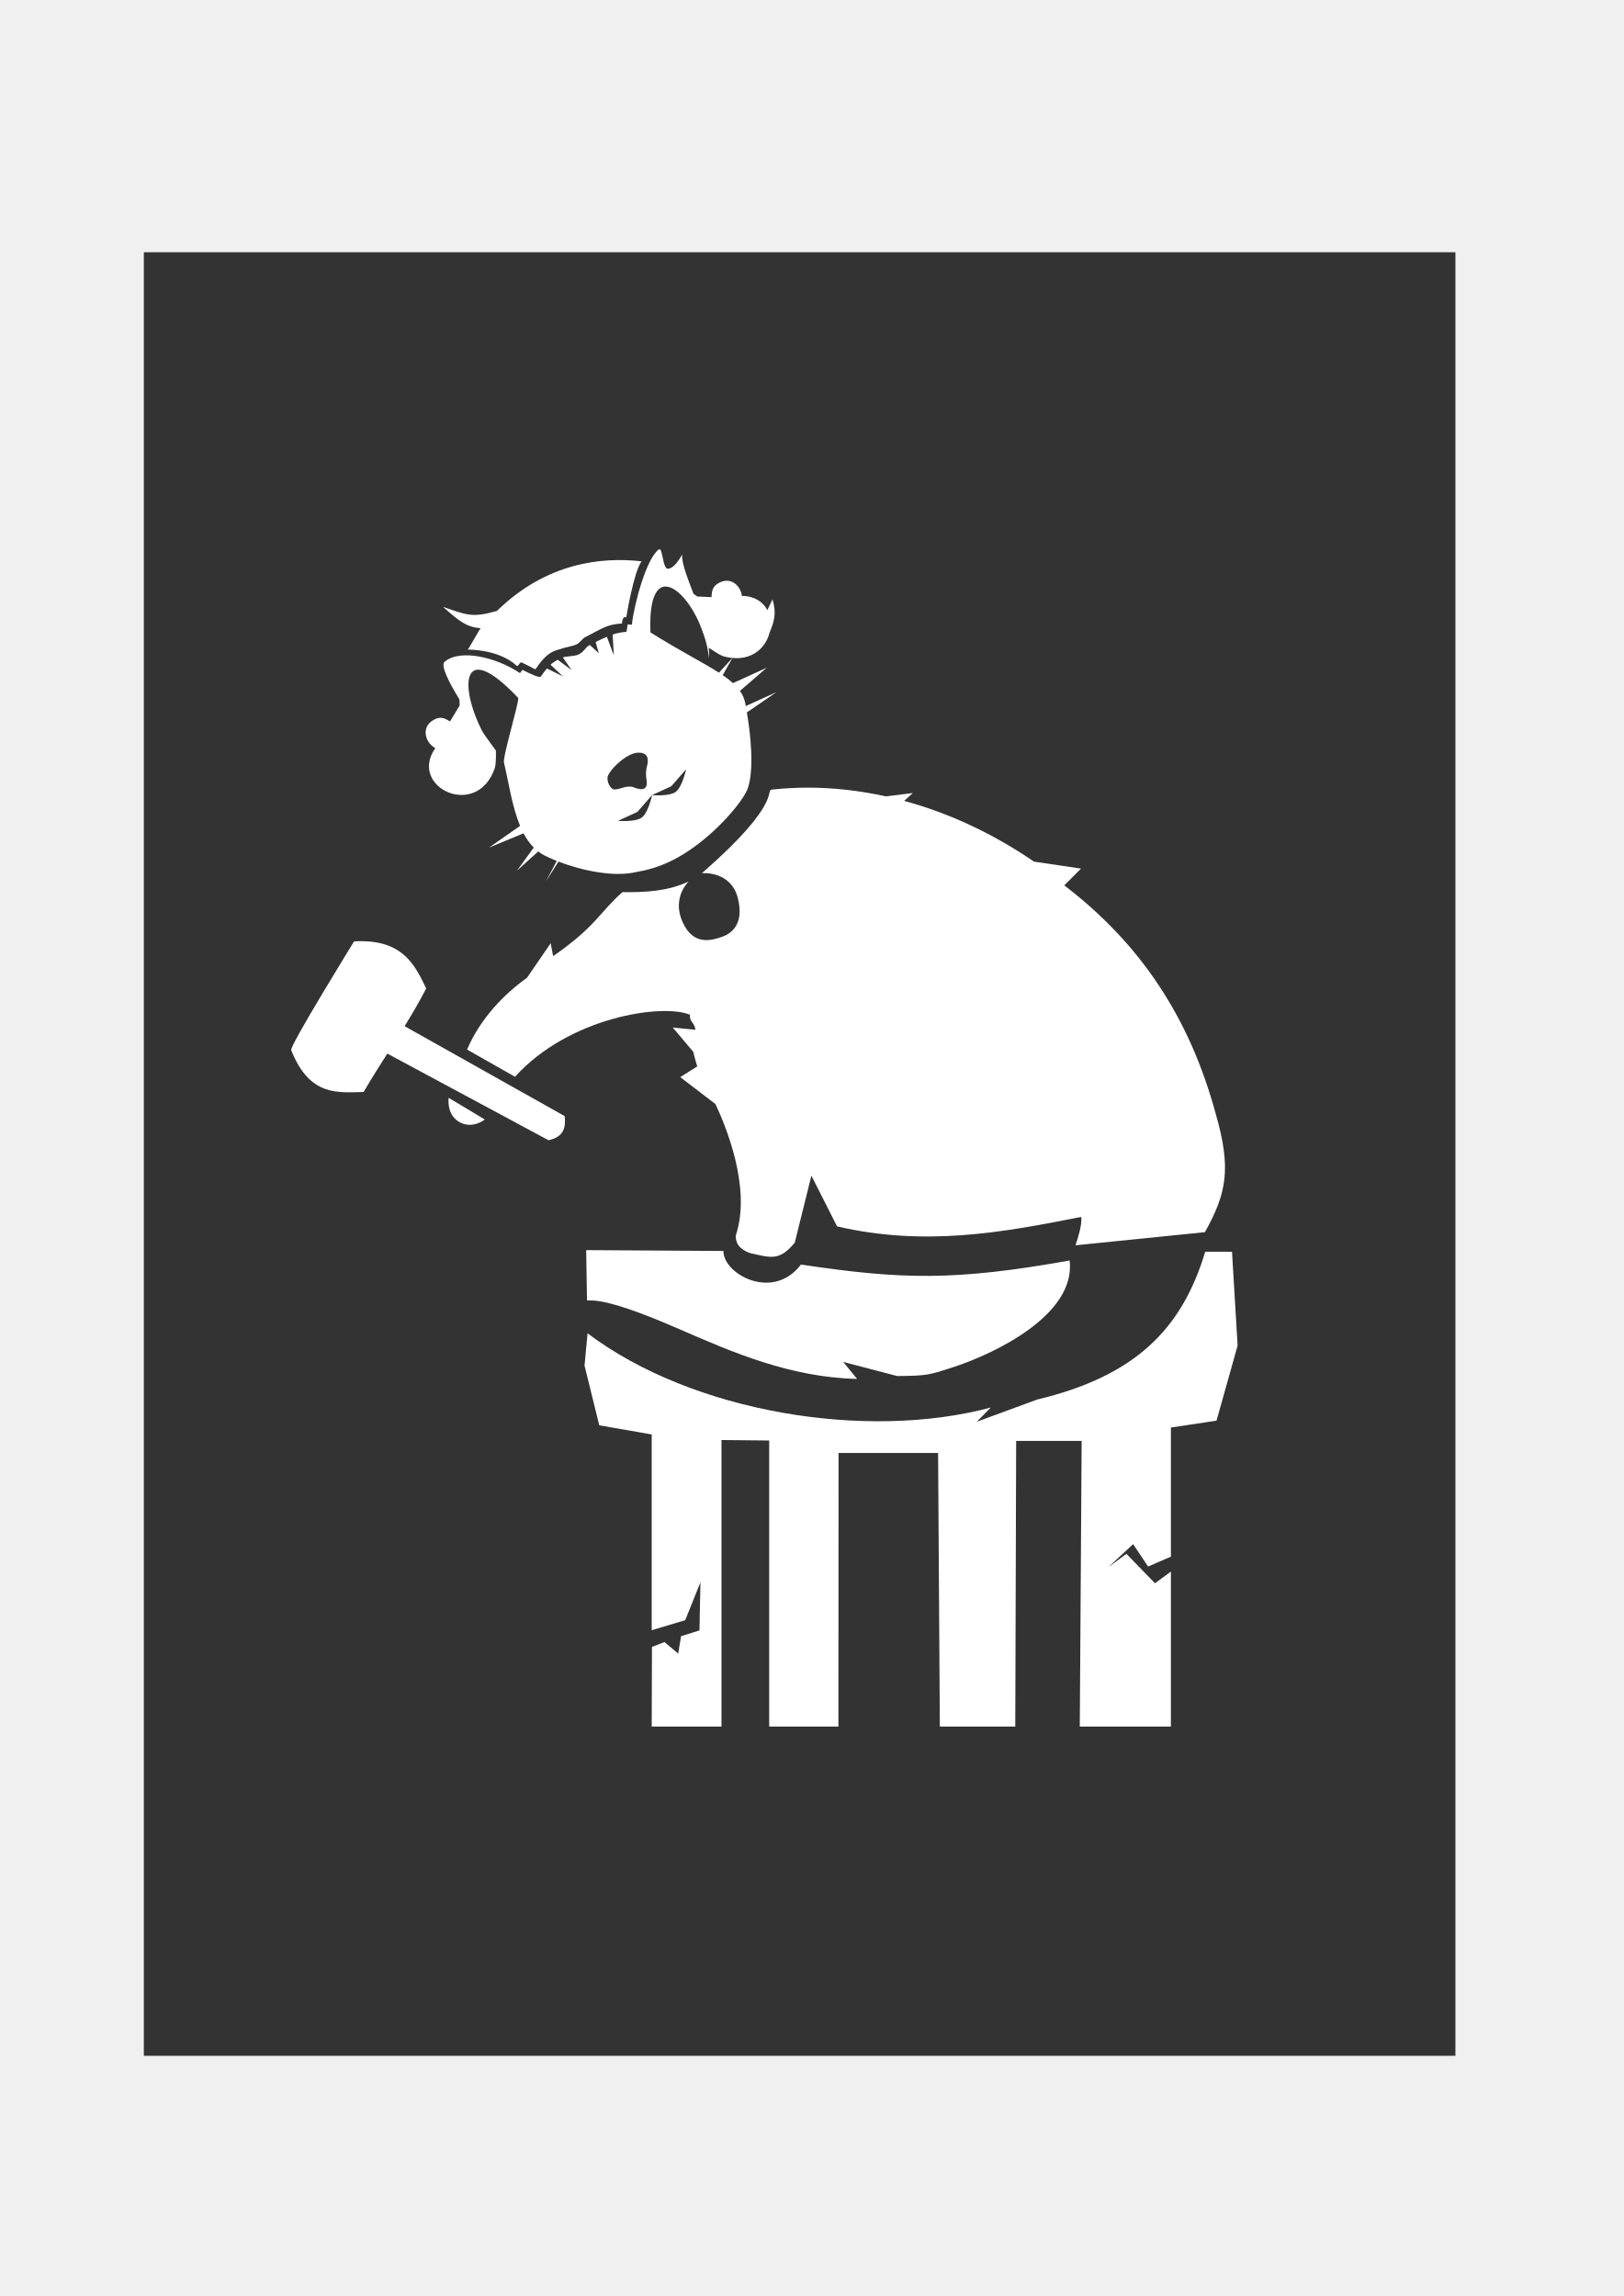
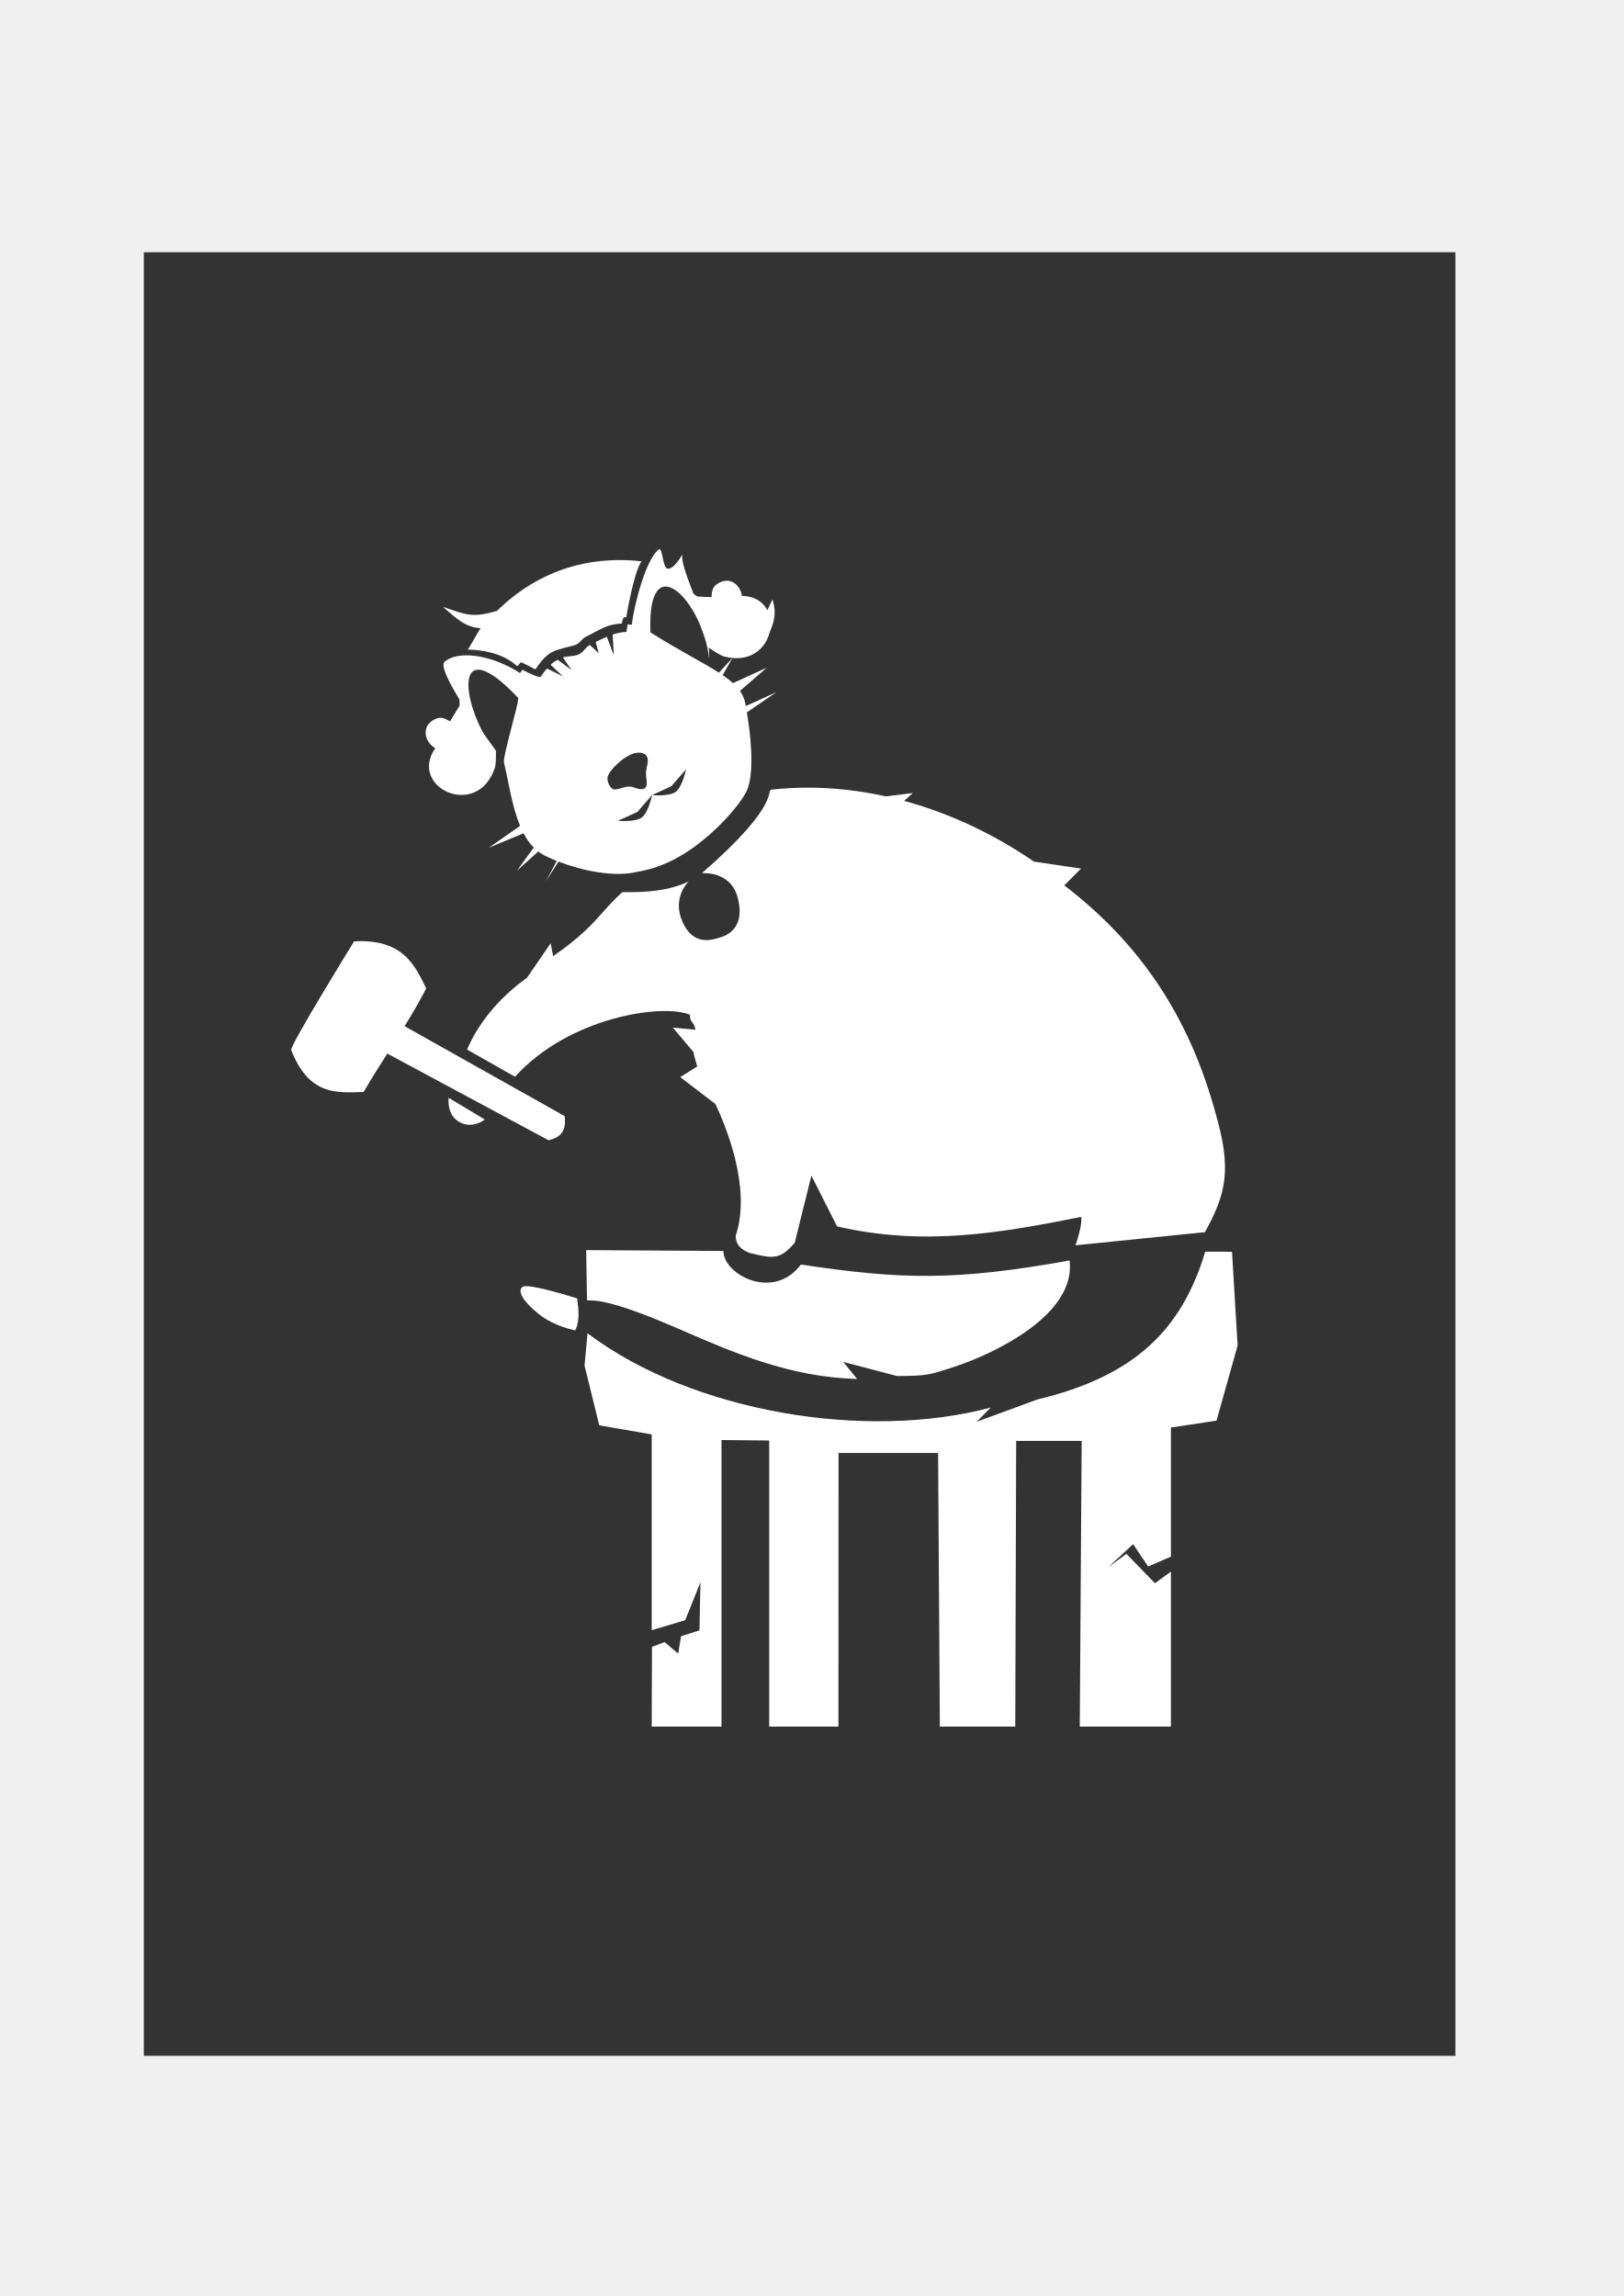
<svg xmlns="http://www.w3.org/2000/svg" width="210mm" height="297mm" viewBox="0 0 210 297" version="1.1" id="svg1">
  <defs id="defs1" />
  <g id="layer1">
    <path id="rect12" style="fill:#333333;stroke:none;stroke-width:5.339;stroke-linecap:round;stroke-linejoin:round;stroke-dasharray:none" d="M 18.604,32.629 H 188.235 V 265.93 H 18.604 Z" />
    <path id="path1" style="fill:#ffffff;stroke:none;stroke-width:0.169;stroke-linecap:round;stroke-linejoin:round" d="M 85.287 71.044 C 85.258 71.045 85.226 71.057 85.193 71.082 C 83.616 72.235 82.027 78.052 81.721 80.814 C 81.54 80.791 81.36 80.784 81.179 80.766 C 81.131 81.113 81.08 81.439 81.025 81.733 C 80.399 81.767 79.813 81.896 79.235 82.085 L 79.388 84.756 L 78.487 82.374 C 78.013 82.571 77.536 82.791 77.038 83.045 L 77.437 84.497 L 76.28 83.428 C 75.653 83.755 75.58 84.311 74.826 84.664 C 74.272 84.923 73.222 84.872 72.799 85.041 L 73.929 86.68 L 72.128 85.344 C 71.82 85.505 71.52 85.701 71.205 85.989 L 72.814 87.493 L 70.739 86.474 C 70.49 86.76 70.233 87.086 69.945 87.517 C 69.814 87.714 68.813 87.285 67.563 86.645 C 67.461 86.788 67.35 86.923 67.253 87.069 C 64.205 85.033 59.539 83.886 57.502 85.607 C 56.417 86.525 61.697 94.025 63.513 96.54 C 59.43 90.402 58.778 81.552 67.03 90.289 C 67.084 91.102 64.994 97.845 65.187 98.666 C 65.802 101.274 66.236 104.361 67.264 106.832 L 63.237 109.647 L 67.711 107.795 C 68.078 108.492 68.513 109.114 69.034 109.636 L 66.847 112.645 L 69.61 110.14 C 69.843 110.317 70.087 110.483 70.352 110.622 C 70.838 110.878 71.408 111.127 72.009 111.367 L 70.606 114.005 L 72.23 111.452 C 75.274 112.633 79.41 113.48 82.263 112.807 C 82.945 112.646 85.568 112.4 89.081 110.045 C 92.913 107.477 96.059 103.651 96.672 102.082 C 97.241 100.622 97.476 97.373 96.593 92.153 L 100.431 89.528 L 96.453 91.331 C 96.43 91.207 96.415 91.097 96.39 90.971 C 96.278 90.382 96.043 89.86 95.702 89.371 L 99.168 86.371 L 94.819 88.356 L 94.821 88.382 C 94.435 88.028 93.987 87.68 93.471 87.329 L 94.746 85.089 L 92.984 87.012 C 90.899 85.673 87.92 84.19 84.126 81.807 C 83.65 70.384 90.862 77.67 91.71 85.145 C 91.949 80.427 88.01 74.083 88.227 71.728 C 87.813 72.49 87.032 73.616 86.357 73.562 C 85.704 73.511 85.724 71.03 85.287 71.044 z M 82.519 97.363 C 82.803 97.359 83.699 97.32 83.781 98.29 C 83.846 99.061 83.375 99.381 83.619 100.879 C 83.9 102.607 82.419 102.019 81.982 101.855 C 81.023 101.494 80.258 102.144 79.427 102.122 C 79.118 102.114 78.565 101.482 78.564 100.643 C 78.562 99.805 80.985 97.385 82.519 97.363 z M 88.736 99.512 C 88.736 99.512 88.247 101.797 87.402 102.426 C 86.583 103.036 84.469 102.868 84.34 102.857 C 84.312 102.987 83.831 105.137 83.011 105.747 C 82.167 106.376 79.926 106.177 79.926 106.177 L 82.433 105.027 L 84.326 102.856 C 84.325 102.856 84.316 102.856 84.316 102.856 L 84.333 102.848 L 84.346 102.834 C 84.346 102.834 84.344 102.843 84.344 102.843 L 86.823 101.705 L 88.736 99.512 z " />
    <path id="path7" style="fill:#ffffff;stroke:none;stroke-width:0.297;stroke-linecap:round;stroke-linejoin:round" d="m 104.486,101.887 c -1.532,6.8e-4 -3.063,0.08 -4.588,0.243 -1.083,0.03 1.645,1.434 -9.119,10.824 0,0 3.719,-0.37 4.64,3.189 0.941,3.635 -1.103,4.725 -2.049,5.047 -1.304,0.443 -3.697,1.222 -5.102,-1.943 -1.406,-3.166 0.796,-5.223 0.796,-5.223 -2.667,1.271 -5.633,1.417 -8.557,1.379 -2.935,2.571 -3.438,4.458 -8.966,8.275 l -0.322,-1.662 -3.061,4.463 c -2.83,2.026 -5.969,5.129 -7.753,9.286 l 6.205,3.52 c 6.95,-7.706 19.036,-9.519 22.626,-8.021 -0.093,0.946 0.583,0.956 0.711,1.944 l -2.935,-0.292 2.65,3.138 c 0.147,0.627 0.317,1.259 0.515,1.897 l -2.199,1.379 4.557,3.488 c 1.16,2.481 4.736,10.728 2.62,17.012 -0.014,1.085 0.526,1.732 1.767,2.239 2.854,0.661 3.871,1.052 5.868,-1.319 l 2.151,-8.674 3.321,6.564 c 11.288,2.615 21.229,0.834 31.584,-1.229 0.118,1.003 -0.436,2.766 -0.748,3.675 l 16.74,-1.699 c 2.803,-5.043 3.445,-8.198 1.391,-15.331 -3.387,-12.468 -9.739,-21.993 -19.58,-29.53 l 2.162,-2.167 -6.081,-0.903 c -5.2,-3.568 -10.895,-6.254 -16.79,-7.858 l 1.12,-1.016 -3.492,0.433 c -3.33,-0.734 -6.707,-1.131 -10.082,-1.129 z" />
    <path id="path9" style="fill:#ffffff;stroke:none;stroke-width:0.412;stroke-linecap:round;stroke-linejoin:round" d="m 75.813,161.71 0.108,6.503 c 0.544,-0.007 1.116,0.02 1.726,0.123 2.903,0.493 7.418,2.375 10.375,3.664 6.705,2.923 14.198,6.172 22.833,6.371 l -1.799,-2.201 6.963,1.825 c 3.946,-0.027 4.133,-0.117 7.489,-1.223 5.065,-1.669 15.663,-6.673 14.833,-13.721 -14.926,2.666 -21.718,2.469 -34.756,0.528 -3.6,4.775 -10.059,1.244 -10.019,-1.759 z m 80.066,0.203 c -3.026,10.064 -9.087,16.098 -21.732,19.124 l -7.821,2.876 1.811,-1.84 c -16.101,4.31 -38.551,0.645 -52.146,-9.601 l -0.392,4.169 1.908,7.732 6.781,1.178 v 25.324 l 4.334,-1.295 1.971,-4.91 -0.13,6.232 -2.38,0.75 -0.369,2.249 -1.773,-1.493 -1.619,0.629 -0.034,10.309 h 9.024 v -37.071 l 6.171,0.062 v 37.009 h 8.953 l 0.017,-35.394 h 12.874 l 0.227,35.394 h 9.755 l 0.114,-36.955 h 8.473 l -0.243,36.955 h 11.783 v -20.05 l -2.061,1.506 -3.689,-3.802 -2.333,1.709 3.2,-2.965 1.937,2.895 2.947,-1.282 v -16.697 l 5.901,-0.891 2.727,-9.714 -0.724,-12.133 z" />
    <path id="path10" style="fill:#ffffff;stroke:none;stroke-width:1.054;stroke-linecap:round;stroke-linejoin:round;stroke-dasharray:none" d="m 46.902,121.749 c -0.351,-0.006 -0.719,0.002 -1.105,0.023 0,0 -8.542,13.838 -8.128,14.077 2.375,6.043 6.106,5.471 9.362,5.405 0.984,-1.703 2.022,-3.334 3.065,-4.966 l 20.846,11.207 c 2.055,-0.45 2.23,-1.716 2.095,-3.116 L 52.329,132.743 c 0.963,-1.561 1.906,-3.168 2.794,-4.885 -1.459,-3.025 -2.952,-6.023 -8.221,-6.11 z" />
    <path style="fill:#ffffff;stroke:none;stroke-width:1.054;stroke-linecap:round;stroke-linejoin:round;stroke-dasharray:none" d="m 58.027,142.006 c 0,0 -0.327,2.187 1.397,3.142 1.723,0.955 3.277,-0.335 3.277,-0.335 z" id="path12" />
    <path id="path4" style="fill:#ffffff;stroke:none;stroke-width:0.277;stroke-linecap:round;stroke-linejoin:round;stroke-dasharray:none" d="m 93.983,75.122 c -0.384,0.002 -0.802,0.129 -1.235,0.421 -0.634,0.427 -0.694,1.02 -0.724,1.7 l -1.835,-0.082 -1.711,-1.194 1.342,2.858 1.838,4.946 c 0,0 1.376,0.985 1.962,1.141 3.339,0.891 5.394,-0.967 5.915,-3.096 0.587,-1.399 0.928,-2.477 0.377,-4.291 l -0.668,1.405 c -0.545,-1.055 -1.627,-1.823 -3.292,-1.848 -0.126,-1.04 -0.919,-1.966 -1.969,-1.96 z" />
    <path id="path4-7" style="fill:#ffffff;stroke:none;stroke-width:0.277;stroke-linecap:round;stroke-linejoin:round;stroke-dasharray:none" d="m 59.422,90.11 0.022,1.163 -1.241,2.045 c -0.582,-0.354 -1.107,-0.634 -1.814,-0.345 -2.015,0.824 -1.512,3.031 -0.092,3.805 -3.53,5.054 5.397,9.304 7.696,2.582 0.196,-0.574 0.143,-2.264 0.143,-2.264 l -3.086,-4.28 z" />
    <path id="path3" style="fill:#ffffff;stroke:none;stroke-width:0.34;stroke-linecap:round;stroke-linejoin:round;stroke-dasharray:none" d="m 64.283,79.013 -0.019,0.013 c -3.222,0.933 -3.936,0.506 -6.979,-0.53 2.146,1.877 2.982,2.597 4.884,2.773 -0.295,0.341 -1.374,2.391 -1.675,2.76 0,0 3.965,-0.084 6.309,2.072 0.245,0.225 0.385,-0.539 0.685,-0.399 1.836,0.853 1.686,1.008 1.87,0.733 1.624,-2.438 2.644,-2.268 3.668,-2.648 0.181,-0.067 1.137,-0.241 1.516,-0.414 0.413,-0.188 0.862,-0.809 1.034,-0.895 2.218,-1.119 2.871,-1.717 4.862,-1.827 0.106,-1.145 0.555,-0.773 0.555,-0.773 0,0 0.955,-5.873 1.981,-7.266 -5.031,-0.58 -12.254,0.105 -18.691,6.402 z" />
+     <path style="fill:#ffffff;stroke:none;stroke-width:0.4;stroke-linecap:round;stroke-linejoin:round;stroke-dasharray:none" d="m 74.636,167.951 c 0.197,1.41 0.378,2.817 -0.222,4.132 0,0 -2.653,-0.44 -4.741,-2.11 -2.088,-1.669 -2.845,-3.072 -2.034,-3.532 0.811,-0.46 6.997,1.51 6.997,1.51 z" id="path11" />
  </g>
</svg>
